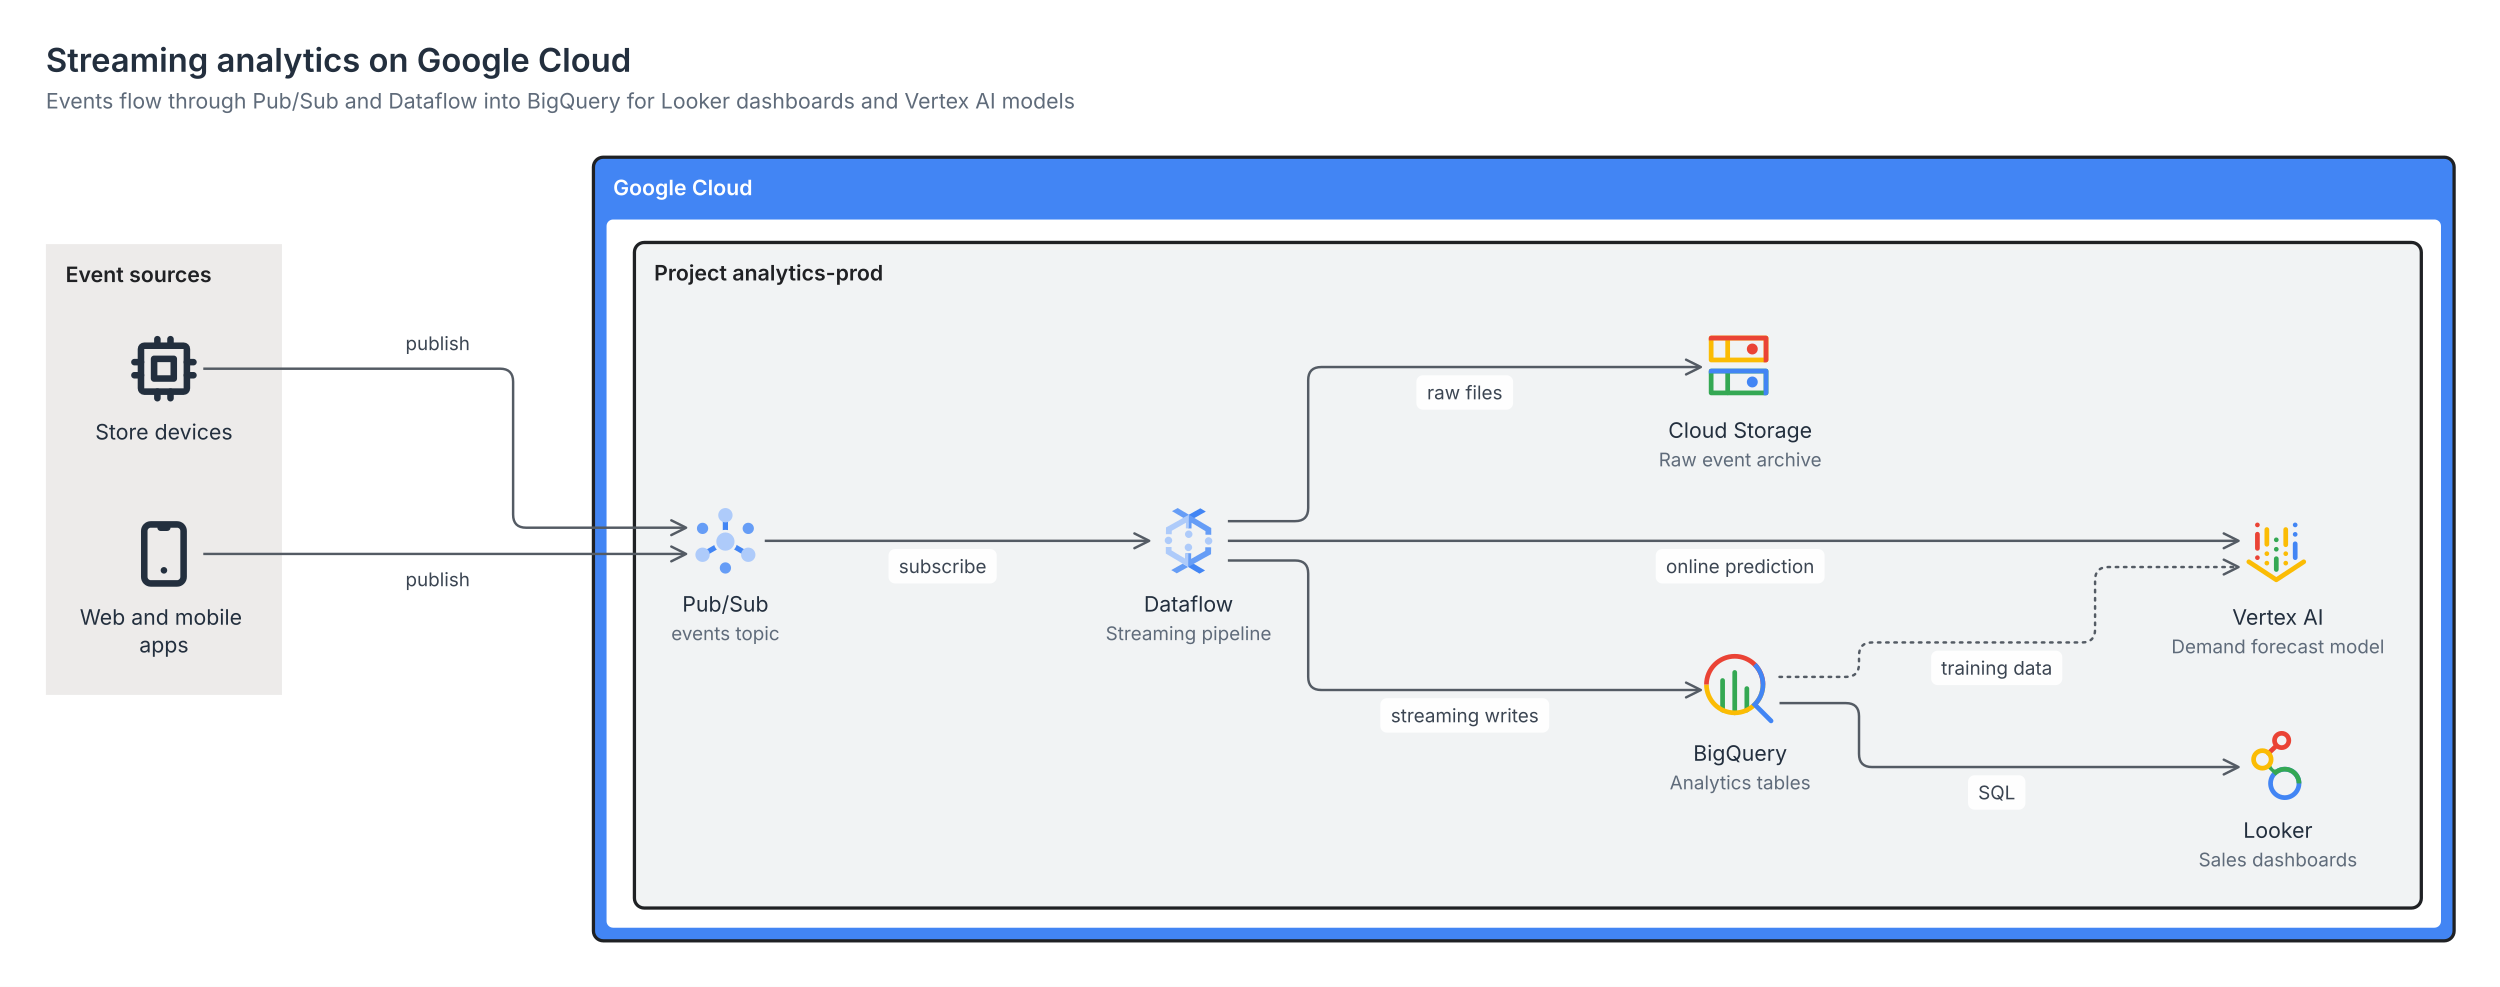
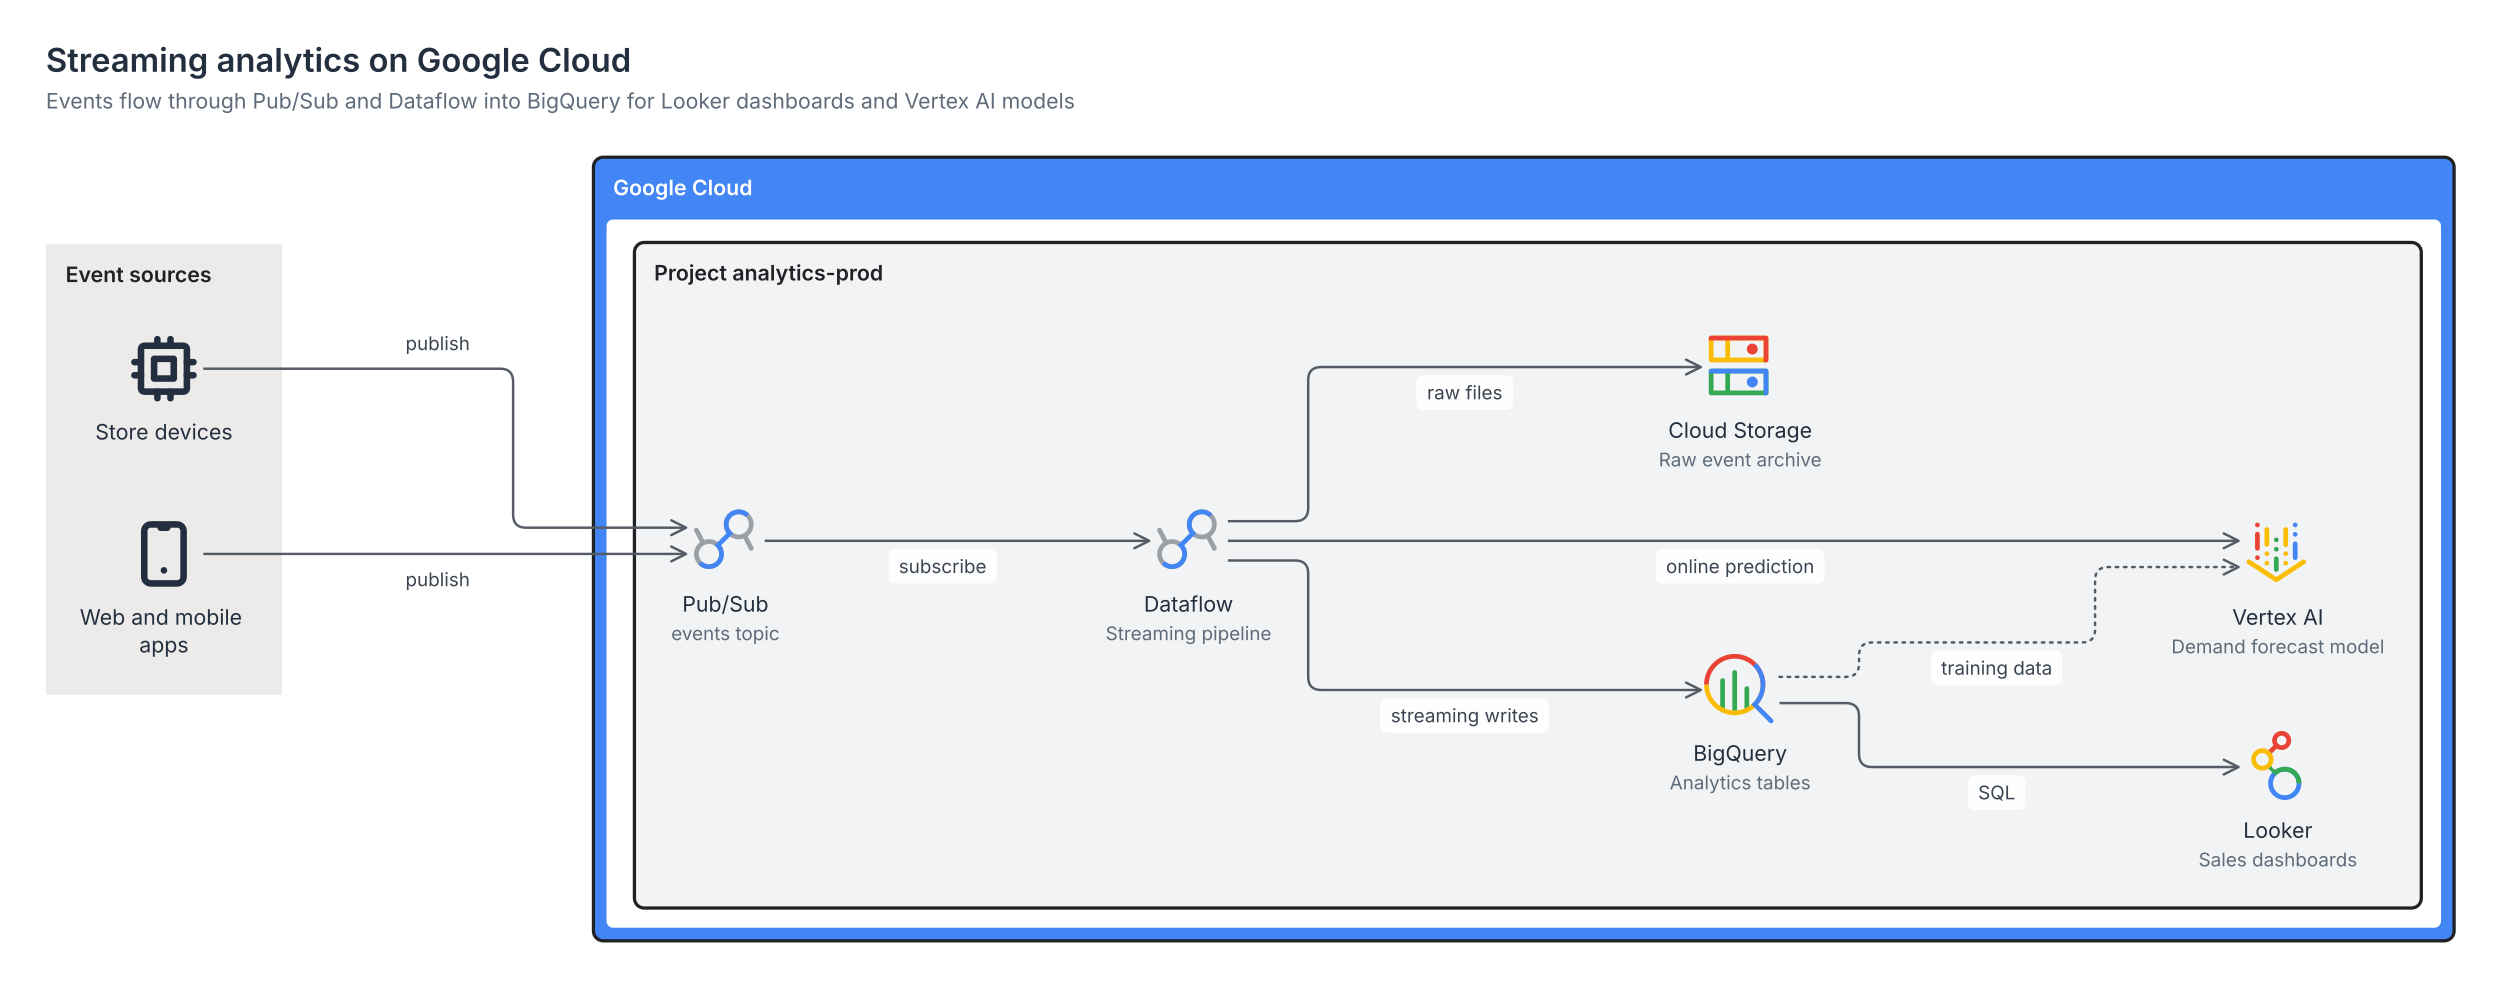
<svg xmlns="http://www.w3.org/2000/svg" width="1525" height="602" viewBox="0 0 1525 602" role="img" aria-labelledby="dfy-title dfy-desc" font-family="Inter, 'Segoe UI', -apple-system, BlinkMacSystemFont, Roboto, 'Helvetica Neue', Arial, sans-serif">
  <rect width="1525" height="602" fill="#ffffff" />
  <text font-size="20" font-weight="600" fill="#232f3e">
    <tspan x="28" y="43.78">Streaming analytics on Google Cloud</tspan>
  </text>
  <text font-size="13" fill="#5f6b7a">
    <tspan x="28" y="66.18">Events flow through Pub/Sub and Dataflow into BigQuery for Looker dashboards and Vertex AI models</tspan>
  </text>
  <g id="g-sources">
    <rect x="28" y="148.9" width="144" height="275" fill="#edebea" stroke="#edebea" stroke-width="0" />
  </g>
  <g id="g-gcloud">
    <rect x="362" y="95.9" width="1135" height="478" rx="6" fill="#4285f4" stroke="#1f2124" stroke-width="2" />
    <rect x="370" y="133.9" width="1119" height="432" rx="4" fill="#ffffff" />
  </g>
  <g id="g-project">
    <rect x="387" y="147.9" width="1090" height="406" rx="6" fill="#f1f3f4" stroke="#1f2124" stroke-width="2" />
  </g>
  <g id="e-e1">
    <path d="M124 224.9 L169 224.9 Q177 224.9 185 224.9 L305 224.9 Q313 224.9 313 232.9 L313 313.9 Q313 321.9 321 321.9 L349 321.9 Q357 321.9 365 321.9 L374 321.9 Q382 321.9 390 321.9 L417.75 321.9" fill="none" stroke="#545b64" stroke-width="1.5" stroke-linejoin="round" />
+     <g opacity="0">
+       <circle r="8.28" fill="#0972d3" fill-opacity="0.22" />
+       <circle r="3.6" fill="#0972d3" />
+       <animateMotion path="M124 224.9 L169 224.9 Q177 224.9 185 224.9 L305 224.9 Q313 224.9 313 232.9 L313 313.9 Q313 321.9 321 321.9 L349 321.9 Q357 321.9 365 321.9 L374 321.9 Q382 321.9 390 321.9 L417.75 321.9" dur="3.3s" repeatCount="indefinite" calcMode="linear" keyPoints="0;0;1;1" keyTimes="0;0;0.727;1" />
+       <animate attributeName="opacity" values="0;1;1;0;0" keyTimes="0;0.036;0.691;0.727;1" dur="3.3s" repeatCount="indefinite" />
+     </g>
    <path d="M409.5 326.4 L418.5 321.9 L409.5 317.4" fill="none" stroke="#545b64" stroke-width="1.5" stroke-linecap="round" stroke-linejoin="round" />
    <rect x="241" y="198.9" width="52" height="21" rx="4" fill="#ffffff" fill-opacity="0.92" />
    <text font-size="11.5" fill="#3b4552" text-anchor="middle">
      <tspan x="267" y="213.58">publish</tspan>
    </text>
  </g>
  <g id="e-e2">
    <path d="M124 337.9 L169 337.9 Q177 337.9 185 337.9 L349 337.9 Q357 337.9 365 337.9 L374 337.9 Q382 337.9 390 337.9 L417.75 337.9" fill="none" stroke="#545b64" stroke-width="1.5" stroke-linejoin="round" />
+     <g opacity="0">
+       <circle r="8.28" fill="#0972d3" fill-opacity="0.22" />
+       <circle r="3.6" fill="#0972d3" />
+       <animateMotion path="M124 337.9 L169 337.9 Q177 337.9 185 337.9 L349 337.9 Q357 337.9 365 337.9 L374 337.9 Q382 337.9 390 337.9 L417.75 337.9" dur="2.863s" repeatCount="indefinite" begin="-1.77s" calcMode="linear" keyPoints="0;0;1;1" keyTimes="0;0;0.686;1" />
+       <animate attributeName="opacity" values="0;1;1;0;0" keyTimes="0;0.042;0.644;0.686;1" dur="2.863s" repeatCount="indefinite" begin="-1.77s" />
+     </g>
    <path d="M409.5 342.4 L418.5 337.9 L409.5 333.4" fill="none" stroke="#545b64" stroke-width="1.5" stroke-linecap="round" stroke-linejoin="round" />
    <rect x="241" y="342.9" width="52" height="21" rx="4" fill="#ffffff" fill-opacity="0.92" />
    <text font-size="11.5" fill="#3b4552" text-anchor="middle">
      <tspan x="267" y="357.58">publish</tspan>
    </text>
  </g>
  <g id="e-e3">
    <path d="M466.5 329.9 L700.25 329.9" fill="none" stroke="#545b64" stroke-width="1.5" stroke-linejoin="round" />
+     <g opacity="0">
+       <circle r="8.28" fill="#0972d3" fill-opacity="0.22" />
+       <circle r="3.6" fill="#0972d3" />
+       <animateMotion path="M466.5 329.9 L700.25 329.9" dur="2.463s" repeatCount="indefinite" begin="-0.582s" calcMode="linear" keyPoints="0;0;1;1" keyTimes="0;0;0.635;1" />
+       <animate attributeName="opacity" values="0;1;1;0;0" keyTimes="0;0.049;0.586;0.635;1" dur="2.463s" repeatCount="indefinite" begin="-0.582s" />
+     </g>
    <path d="M692 334.4 L701 329.9 L692 325.4" fill="none" stroke="#545b64" stroke-width="1.5" stroke-linecap="round" stroke-linejoin="round" />
    <rect x="542" y="334.9" width="66" height="21" rx="4" fill="#ffffff" fill-opacity="0.92" />
    <text font-size="11.5" fill="#3b4552" text-anchor="middle">
      <tspan x="575" y="349.58">subscribe</tspan>
    </text>
  </g>
  <g id="e-e4">
    <path d="M749 341.9 L790 341.9 Q798 341.9 798 349.9 L798 412.9 Q798 420.9 806 420.9 L1036.75 420.9" fill="none" stroke="#545b64" stroke-width="1.5" stroke-linejoin="round" />
+     <g opacity="0">
+       <circle r="8.28" fill="#0972d3" fill-opacity="0.22" />
+       <circle r="3.6" fill="#0972d3" />
+       <animateMotion path="M749 341.9 L790 341.9 Q798 341.9 798 349.9 L798 412.9 Q798 420.9 806 420.9 L1036.75 420.9" dur="3.3s" repeatCount="indefinite" begin="-2.819s" calcMode="linear" keyPoints="0;0;1;1" keyTimes="0;0;0.727;1" />
+       <animate attributeName="opacity" values="0;1;1;0;0" keyTimes="0;0.036;0.691;0.727;1" dur="3.3s" repeatCount="indefinite" begin="-2.819s" />
+     </g>
    <path d="M1028.5 425.4 L1037.5 420.9 L1028.5 416.4" fill="none" stroke="#545b64" stroke-width="1.5" stroke-linecap="round" stroke-linejoin="round" />
    <rect x="842" y="425.9" width="103" height="21" rx="4" fill="#ffffff" fill-opacity="0.92" />
    <text font-size="11.5" fill="#3b4552" text-anchor="middle">
      <tspan x="893.5" y="440.58">streaming writes</tspan>
    </text>
  </g>
  <g id="e-e5">
    <path d="M749 317.9 L790 317.9 Q798 317.9 798 309.9 L798 231.9 Q798 223.9 806 223.9 L1036.75 223.9" fill="none" stroke="#545b64" stroke-width="1.5" stroke-linejoin="round" />
+     <g opacity="0">
+       <circle r="8.28" fill="#0972d3" fill-opacity="0.22" />
+       <circle r="3.6" fill="#0972d3" />
+       <animateMotion path="M749 317.9 L790 317.9 Q798 317.9 798 309.9 L798 231.9 Q798 223.9 806 223.9 L1036.75 223.9" dur="3.3s" repeatCount="indefinite" begin="-1.558s" calcMode="linear" keyPoints="0;0;1;1" keyTimes="0;0;0.727;1" />
+       <animate attributeName="opacity" values="0;1;1;0;0" keyTimes="0;0.036;0.691;0.727;1" dur="3.3s" repeatCount="indefinite" begin="-1.558s" />
+     </g>
    <path d="M1028.5 228.4 L1037.5 223.9 L1028.5 219.4" fill="none" stroke="#545b64" stroke-width="1.5" stroke-linecap="round" stroke-linejoin="round" />
    <rect x="864" y="228.9" width="59" height="21" rx="4" fill="#ffffff" fill-opacity="0.92" />
    <text font-size="11.5" fill="#3b4552" text-anchor="middle">
      <tspan x="893.5" y="243.58">raw files</tspan>
    </text>
  </g>
  <g id="e-e6">
    <path d="M749 329.9 L885.5 329.9 Q893.5 329.9 901.5 329.9 L1210 329.9 Q1218 329.9 1226 329.9 L1364.75 329.9" fill="none" stroke="#545b64" stroke-width="1.5" stroke-linejoin="round" />
+     <g opacity="0">
+       <circle r="8.28" fill="#0972d3" fill-opacity="0.22" />
+       <circle r="3.6" fill="#0972d3" />
+       <animateMotion path="M749 329.9 L885.5 329.9 Q893.5 329.9 901.5 329.9 L1210 329.9 Q1218 329.9 1226 329.9 L1364.75 329.9" dur="3.3s" repeatCount="indefinite" begin="-0.298s" calcMode="linear" keyPoints="0;0;1;1" keyTimes="0;0;0.727;1" />
+       <animate attributeName="opacity" values="0;1;1;0;0" keyTimes="0;0.036;0.691;0.727;1" dur="3.3s" repeatCount="indefinite" begin="-0.298s" />
+     </g>
    <path d="M1356.5 334.4 L1365.5 329.9 L1356.5 325.4" fill="none" stroke="#545b64" stroke-width="1.5" stroke-linecap="round" stroke-linejoin="round" />
    <rect x="1010" y="334.9" width="103" height="21" rx="4" fill="#ffffff" fill-opacity="0.92" />
    <text font-size="11.5" fill="#3b4552" text-anchor="middle">
      <tspan x="1061.5" y="349.58">online prediction</tspan>
    </text>
  </g>
  <g id="e-e7">
    <path d="M1085.5 428.9 L1126 428.9 Q1134 428.9 1134 436.9 L1134 459.9 Q1134 467.9 1142 467.9 L1364.75 467.9" fill="none" stroke="#545b64" stroke-width="1.5" stroke-linejoin="round" />
+     <g opacity="0">
+       <circle r="8.28" fill="#0972d3" fill-opacity="0.22" />
+       <circle r="3.6" fill="#0972d3" />
+       <animateMotion path="M1085.5 428.9 L1126 428.9 Q1134 428.9 1134 436.9 L1134 459.9 Q1134 467.9 1142 467.9 L1364.75 467.9" dur="3.027s" repeatCount="indefinite" begin="-2.143s" calcMode="linear" keyPoints="0;0;1;1" keyTimes="0;0;0.703;1" />
+       <animate attributeName="opacity" values="0;1;1;0;0" keyTimes="0;0.04;0.663;0.703;1" dur="3.027s" repeatCount="indefinite" begin="-2.143s" />
+     </g>
    <path d="M1356.5 472.4 L1365.5 467.9 L1356.5 463.4" fill="none" stroke="#545b64" stroke-width="1.5" stroke-linecap="round" stroke-linejoin="round" />
    <rect x="1200.5" y="472.9" width="35" height="21" rx="4" fill="#ffffff" fill-opacity="0.92" />
    <text font-size="11.5" fill="#3b4552" text-anchor="middle">
      <tspan x="1218" y="487.58">SQL</tspan>
    </text>
  </g>
  <g id="e-e8">
    <path d="M1085.5 412.9 L1126 412.9 Q1134 412.9 1134 404.9 L1134 399.9 Q1134 391.9 1142 391.9 L1270 391.9 Q1278 391.9 1278 383.9 L1278 353.9 Q1278 345.9 1286 345.9 L1364.75 345.9" fill="none" stroke="#545b64" stroke-width="1.5" stroke-linejoin="round" stroke-dasharray="1.5 3.5" stroke-linecap="round" />
+     <g opacity="0">
+       <circle r="8.28" fill="#0972d3" fill-opacity="0.22" />
+       <circle r="3.6" fill="#0972d3" />
+       <animateMotion path="M1085.5 412.9 L1126 412.9 Q1134 412.9 1134 404.9 L1134 399.9 Q1134 391.9 1142 391.9 L1270 391.9 Q1278 391.9 1278 383.9 L1278 353.9 Q1278 345.9 1286 345.9 L1364.75 345.9" dur="3.213s" repeatCount="indefinite" begin="-1.048s" calcMode="linear" keyPoints="0;0;1;1" keyTimes="0;0;0.72;1" />
+       <animate attributeName="opacity" values="0;1;1;0;0" keyTimes="0;0.037;0.683;0.72;1" dur="3.213s" repeatCount="indefinite" begin="-1.048s" />
+     </g>
    <path d="M1356.5 350.4 L1365.5 345.9 L1356.5 341.4" fill="none" stroke="#545b64" stroke-width="1.5" stroke-linecap="round" stroke-linejoin="round" />
    <rect x="1178" y="396.9" width="80" height="21" rx="4" fill="#ffffff" fill-opacity="0.92" />
    <text font-size="11.5" fill="#3b4552" text-anchor="middle">
      <tspan x="1218" y="411.58">training data</tspan>
    </text>
  </g>
  <g id="gh-sources">
    <rect x="36" y="157.9" width="97.58" height="18.9" rx="3" fill="#edebea" />
    <text font-size="13" font-weight="600" fill="#202124">
      <tspan x="40" y="172.08">Event sources</tspan>
    </text>
  </g>
  <g id="gh-gcloud">
    <rect x="370" y="104.9" width="93.03" height="18.9" rx="3" fill="#4285f4" />
    <text font-size="13" font-weight="600" fill="#ffffff">
      <tspan x="374" y="119.08">Google Cloud</tspan>
    </text>
  </g>
  <g id="gh-project">
    <rect x="395" y="156.9" width="147.98" height="18.9" rx="3" fill="#f1f3f4" />
    <text font-size="13" font-weight="600" fill="#202124">
      <tspan x="399" y="171.08">Project analytics-prod</tspan>
    </text>
  </g>
  <g id="n-devices">
    <g transform="translate(76 200.9) scale(2)">
      <g fill="none" stroke="#232f3e" stroke-linecap="round" stroke-linejoin="round" stroke-width="2">
        <path d="M5 6a1 1 0 0 1 1-1h12a1 1 0 0 1 1 1v12a1 1 0 0 1-1 1H6a1 1 0 0 1-1-1z" />
        <path d="M9 9h6v6H9zm-6 1h2m-2 4h2m5-11v2m4-2v2m7 5h-2m2 4h-2m-5 7v-2m-4 2v-2" />
      </g>
    </g>
    <text font-size="13" fill="#232f3e" text-anchor="middle">
      <tspan x="100" y="268.08">Store devices</tspan>
    </text>
  </g>
  <g id="n-apps">
    <g transform="translate(76 313.9) scale(2)">
      <path fill="none" stroke="#232f3e" stroke-linecap="round" stroke-linejoin="round" stroke-width="2" d="M6 5a2 2 0 0 1 2-2h8a2 2 0 0 1 2 2v14a2 2 0 0 1-2 2H8a2 2 0 0 1-2-2zm5-1h2m-1 13v.01" />
    </g>
    <text font-size="13" fill="#232f3e" text-anchor="middle">
      <tspan x="100" y="381.08">Web and mobile</tspan>
      <tspan x="100" y="397.98">apps</tspan>
    </text>
  </g>
  <g id="n-topic">
-     <g transform="translate(418.5 305.9) scale(2)">
-       <defs>
-         <filter id="i3-1bs_a" width="14.73" height="12.76" x="4.64" y="4.19" color-interpolation-filters="sRGB" filterUnits="userSpaceOnUse">
-           <feFlood flood-color="#fff" result="bg" />
-           <feBlend in="SourceGraphic" in2="bg" />
-         </filter>
-         <mask id="i3-1bs_b" width="14.73" height="12.76" x="4.64" y="4.19" maskUnits="userSpaceOnUse">
-           <circle cx="12" cy="12.23" r="3.58" filter="url(#i3-1bs_a)" />
-         </mask>
-       </defs>
-       <g data-name="Product Icons">
-         <circle cx="18.97" cy="8.21" r="1.72" fill="#669df6" />
-         <circle cx="5.03" cy="8.21" r="1.72" fill="#669df6" />
-         <circle cx="12" cy="20.28" r="1.72" fill="#669df6" />
-         <g fill="#4285f4" mask="url(#i3-1bs_b)">
-           <rect width="1.59" height="8.04" x="14.69" y="10.22" transform="rotate(-60.1 15.444 14.231)" />
-           <rect width="8.04" height="1.59" x="4.49" y="13.45" transform="rotate(-30 8.523 14.244)" />
-           <rect width="1.59" height="8.04" x="11.2" y="4.19" />
-         </g>
-         <circle cx="12" cy="12.23" r="2.78" fill="#aecbfa" />
-         <circle cx="5.03" cy="16.25" r="2.19" fill="#aecbfa" />
-         <circle cx="18.97" cy="16.25" r="2.19" fill="#aecbfa" />
-         <circle cx="12" cy="4.19" r="2.19" fill="#aecbfa" />
-       </g>
+     <g transform="translate(418.5 305.9) scale(0.09)">
+       <rect width="512" height="512" fill="none" />
+       <path fill="#9aa0a6" d="M155.24 255.523c-11.135 0-21.995 1.79-32.254 5.226l-38.85-74.169c-4.096-7.817-13.754-10.834-21.568-6.741-7.817 4.095-10.835 13.752-6.741 21.568l38.865 74.199a103 103 0 0 0-11.037 9.569c-19.122 19.12-29.652 44.544-29.652 71.585s10.531 52.464 29.652 71.585c19.12 19.121 44.543 29.652 71.585 29.652s52.465-10.531 71.585-29.652c39.466-39.473 39.469-103.7 0-143.17-19.12-19.121-44.544-29.652-71.585-29.652m48.989 150.226c-13.086 13.086-30.484 20.292-48.989 20.292s-35.903-7.206-48.989-20.292-20.292-30.484-20.292-48.989 7.206-35.903 20.292-48.989c5-5 10.633-9.133 16.713-12.342l.119-.058.025-.015c9.796-5.141 20.752-7.877 32.132-7.877 18.506 0 35.903 7.207 48.989 20.292s20.292 30.483 20.292 48.989-7.207 35.903-20.292 48.989m251.943-95.156-38.865-74.198a103 103 0 0 0 11.038-9.57c19.122-19.12 29.652-44.544 29.652-71.585s-10.53-52.464-29.652-71.585c-19.12-19.12-44.545-29.652-71.585-29.652s-52.464 10.531-71.585 29.652c-39.472 39.472-39.472 103.698 0 143.17 19.12 19.121 44.544 29.652 71.585 29.652 11.136 0 21.995-1.79 32.255-5.226l38.85 74.169c2.854 5.45 8.413 8.567 14.167 8.567 2.499 0 5.034-.587 7.4-1.828 7.818-4.094 10.835-13.751 6.74-21.567ZM307.771 204.229c-13.084-13.086-20.292-30.483-20.292-48.989s7.207-35.903 20.292-48.989 30.484-20.292 48.989-20.292 35.903 7.206 48.989 20.292 20.292 30.484 20.292 48.989-7.206 35.903-20.292 48.989a69.5 69.5 0 0 1-16.825 12.399l-.006.003-.003.002c-9.802 5.149-20.766 7.888-32.154 7.888-18.506 0-35.903-7.207-48.989-20.292z" />
+       <path fill="#4285f4" d="M356.76 54.003c-27.041 0-52.465 10.531-71.585 29.652-19.121 19.12-29.652 44.544-29.652 71.585 0 21.638 6.749 42.235 19.24 59.401l-83.135 83.135c5.337 3.522 6.499 4.277 12.601 9.995 27.879 26.118 27.012 70.965 0 97.978-13.086 13.086-30.484 20.292-48.989 20.292s-35.903-7.206-48.989-20.292l-22.596 22.596c19.12 19.121 44.544 29.652 71.585 29.652s52.465-10.531 71.585-29.652c19.121-19.12 29.652-44.544 29.652-71.585 0-21.638-6.749-42.235-19.24-59.401l83.134-83.134c-3.873-2.619-6.619-4.107-12.6-9.996-27.222-26.801-27.012-70.965 0-97.978 13.086-13.086 30.484-20.292 48.989-20.292s35.903 7.206 48.989 20.292l22.596-22.596c-19.12-19.121-44.544-29.652-71.585-29.652" />
    </g>
    <text font-size="13" fill="#232f3e" text-anchor="middle">
      <tspan x="442.5" y="373.08">Pub/Sub</tspan>
    </text>
    <text font-size="11.5" fill="#5f6b7a" text-anchor="middle">
      <tspan x="442.51" y="390.48">events topic</tspan>
    </text>
  </g>
  <g id="n-pipeline">
-     <g transform="translate(701 305.9) scale(2)">
-       <g data-name="Product Icons">
-         <polygon fill="#669df6" fill-rule="evenodd" points="13.79 5.04 13.52 4.1 12.11 4.03 10.39 4.99 11.91 6.49 11.89 8.22 12.91 8.23 12.93 6.5 17.17 9.06 17.16 10.13 18.93 10.16 18.93 8.11 13.79 5.04" />
-         <polygon fill="#aecbfa" fill-rule="evenodd" points="12.11 4.03 12.11 4.03 12.1 4.03 10.68 4.38 10.39 4.99 5.13 7.92 5.1 9.97 6.88 10 6.9 8.93 11.21 6.48 11.19 8.21 12.05 8.22 12.11 4.03" />
-         <polygon fill="#669df6" fill-rule="evenodd" points="12.11 4.03 12.11 4.03 12.1 4.03 8.69 2 6.95 2.95 10.39 4.99 12.11 4.03 12.11 4.03" />
-         <polygon fill="#669df6" fill-rule="evenodd" points="17.09 15.06 12.79 17.51 12.81 15.79 11.09 15.77 11.07 17.49 11.89 19.97 13.31 19.85 13.6 19 18.87 16.07 18.9 13.98 17.11 13.96 17.09 15.06" />
-         <polygon fill="#669df6" fill-rule="evenodd" points="11.89 19.97 11.89 19.97 11.89 19.97 8.43 21.91 8.38 21.91 6.72 20.92 10.21 18.96 11.89 19.97 11.89 19.97" />
-         <polygon fill="#4285f4" fill-rule="evenodd" points="13.79 5.04 17.28 3.08 15.62 2.09 15.57 2.09 12.11 4.03 13.79 5.04" />
-         <polygon fill="#4285f4" fill-rule="evenodd" points="13.61 19.01 17.05 21.05 15.36 22 15.31 22 11.89 19.97 11.89 19.97 11.89 19.97 11.89 19.97 13.61 19.01" />
-         <polygon fill="#aecbfa" fill-rule="evenodd" points="11.89 19.96 10.21 18.96 5.07 15.89 5.07 13.89 6.83 13.89 6.82 14.93 11.07 17.49 11.09 15.77 11.95 15.78 11.89 19.96" />
-         <circle cx="18.12" cy="12.04" r="1.14" fill="#aecbfa" />
-         <circle cx="5.88" cy="11.88" r="1.14" fill="#aecbfa" />
-         <circle cx="12.06" cy="9.99" r="1.14" fill="#aecbfa" />
-         <circle cx="11.97" cy="14" r="1.14" fill="#aecbfa" />
-       </g>
+     <g transform="translate(701 305.9) scale(0.09)">
+       <rect width="512" height="512" fill="none" />
+       <path fill="#9aa0a6" d="M155.24 255.523c-11.135 0-21.995 1.79-32.254 5.226l-38.85-74.169c-4.096-7.817-13.754-10.834-21.568-6.741-7.817 4.095-10.835 13.752-6.741 21.568l38.865 74.199a103 103 0 0 0-11.037 9.569c-19.122 19.12-29.652 44.544-29.652 71.585s10.531 52.464 29.652 71.585c19.12 19.121 44.543 29.652 71.585 29.652s52.465-10.531 71.585-29.652c39.466-39.473 39.469-103.7 0-143.17-19.12-19.121-44.544-29.652-71.585-29.652m48.989 150.226c-13.086 13.086-30.484 20.292-48.989 20.292s-35.903-7.206-48.989-20.292-20.292-30.484-20.292-48.989 7.206-35.903 20.292-48.989c5-5 10.633-9.133 16.713-12.342l.119-.058.025-.015c9.796-5.141 20.752-7.877 32.132-7.877 18.506 0 35.903 7.207 48.989 20.292s20.292 30.483 20.292 48.989-7.207 35.903-20.292 48.989m251.943-95.156-38.865-74.198a103 103 0 0 0 11.038-9.57c19.122-19.12 29.652-44.544 29.652-71.585s-10.53-52.464-29.652-71.585c-19.12-19.12-44.545-29.652-71.585-29.652s-52.464 10.531-71.585 29.652c-39.472 39.472-39.472 103.698 0 143.17 19.12 19.121 44.544 29.652 71.585 29.652 11.136 0 21.995-1.79 32.255-5.226l38.85 74.169c2.854 5.45 8.413 8.567 14.167 8.567 2.499 0 5.034-.587 7.4-1.828 7.818-4.094 10.835-13.751 6.74-21.567ZM307.771 204.229c-13.084-13.086-20.292-30.483-20.292-48.989s7.207-35.903 20.292-48.989 30.484-20.292 48.989-20.292 35.903 7.206 48.989 20.292 20.292 30.484 20.292 48.989-7.206 35.903-20.292 48.989a69.5 69.5 0 0 1-16.825 12.399l-.006.003-.003.002c-9.802 5.149-20.766 7.888-32.154 7.888-18.506 0-35.903-7.207-48.989-20.292z" />
+       <path fill="#4285f4" d="M356.76 54.003c-27.041 0-52.465 10.531-71.585 29.652-19.121 19.12-29.652 44.544-29.652 71.585 0 21.638 6.749 42.235 19.24 59.401l-83.135 83.135c5.337 3.522 6.499 4.277 12.601 9.995 27.879 26.118 27.012 70.965 0 97.978-13.086 13.086-30.484 20.292-48.989 20.292s-35.903-7.206-48.989-20.292l-22.596 22.596c19.12 19.121 44.544 29.652 71.585 29.652s52.465-10.531 71.585-29.652c19.121-19.12 29.652-44.544 29.652-71.585 0-21.638-6.749-42.235-19.24-59.401l83.134-83.134c-3.873-2.619-6.619-4.107-12.6-9.996-27.222-26.801-27.012-70.965 0-97.978 13.086-13.086 30.484-20.292 48.989-20.292s35.903 7.206 48.989 20.292l22.596-22.596c-19.12-19.121-44.544-29.652-71.585-29.652" />
    </g>
    <text font-size="13" fill="#232f3e" text-anchor="middle">
      <tspan x="725.01" y="373.08">Dataflow</tspan>
    </text>
    <text font-size="11.5" fill="#5f6b7a" text-anchor="middle">
      <tspan x="725.01" y="390.48">Streaming pipeline</tspan>
    </text>
  </g>
  <g id="n-archive">
    <g transform="translate(1037.5 199.9) scale(0.09)">
      <rect width="512" height="512" fill="none" />
      <path fill="#34a853" d="M442 277.9H70c-8.8 0-16 7.2-16 16V442c0 8.8 7.2 16 16 16h107.2c1.5.5 3.1.7 4.8.7s3.3-.3 4.8-.7H442c8.8 0 16-7.2 16-16V293.9c0-8.8-7.2-16-16-16m-356 32h80V426H86zm340 116H198V309.8h228z" />
      <path fill="#fbbc04" d="M442 54H70c-8.8 0-16 7.2-16 16v148.8c0 8.8 7.2 16 16 16h372c8.8 0 16-7.2 16-16V70c0-8.8-7.2-16-16-16M86 86h80v116.8H86zm340 116.8H198V86h228z" />
      <path fill="#ea4335" d="M442 234.8h-16V86H54V70c0-8.8 7.2-16 16-16h372c8.8 0 16 7.2 16 16v148.8c0 8.8-7.2 16-16 16" />
      <path fill="#4285f4" d="M442 457.9h-16V309.8H54v-16c0-8.8 7.2-16 16-16h372c8.8 0 16 7.2 16 16v148.1c0 8.8-7.2 16-16 16" />
      <circle cx="349" cy="144.4" r="37" fill="#ea4335" />
      <circle cx="349" cy="367.9" r="37" fill="#4285f4" />
    </g>
    <text font-size="13" fill="#232f3e" text-anchor="middle">
      <tspan x="1061.5" y="267.08">Cloud Storage</tspan>
    </text>
    <text font-size="11.5" fill="#5f6b7a" text-anchor="middle">
      <tspan x="1061.5" y="284.48">Raw event archive</tspan>
    </text>
  </g>
  <g id="n-warehouse">
    <g transform="translate(1037.5 396.9) scale(0.09)">
      <rect width="512" height="512" fill="none" />
      <path fill="#34a853" d="M311.9 418.9c-8.8 0-16-7.2-16-16V257.1c0-8.8 7.2-16 16-16s16 7.2 16 16v145.8c0 8.8-7.2 16-16 16m-164.3 0c-8.8 0-16-7.2-16-16V202.4c0-8.8 7.2-16 16-16s16 7.2 16 16v200.5c0 8.8-7.2 16-16 16m82.2 18.5c-8.8 0-16-7.2-16-16V147.6c0-8.8 7.2-16 16-16s16 7.2 16 16v273.7c0 8.8-7.2 16-16 16Z" />
      <path fill="#fbbc04" d="M229.8 437.4c-114.5 0-207.6-93.1-207.6-207.6h32c0 96.8 78.8 175.6 175.6 175.6s175.6-78.8 175.6-175.6h32c0 114.5-93.1 207.6-207.6 207.6" />
      <path fill="#ea4335" d="M437.4 229.8h-32c0-96.8-78.8-175.6-175.6-175.6S54.1 132.9 54.1 229.8h-32c0-114.5 93.2-207.7 207.7-207.7s207.6 93.1 207.6 207.6Z" />
      <path fill="#4285f4" d="m487.4 464.8-100-100c32.3-37.6 49.9-85 49.9-135.1s-21.6-107.6-60.8-146.8l-22.6 22.6c33.2 33.2 51.4 77.3 51.4 124.2s-18.3 90.9-51.5 124.1c-5 5-7.5 7-11.8 10.8l122.8 122.8c3.1 3.1 7.2 4.7 11.3 4.7s8.2-1.6 11.3-4.7c6.2-6.2 6.2-16.4 0-22.6" />
    </g>
    <text font-size="13" fill="#232f3e" text-anchor="middle">
      <tspan x="1061.5" y="464.08">BigQuery</tspan>
    </text>
    <text font-size="11.5" fill="#5f6b7a" text-anchor="middle">
      <tspan x="1061.5" y="481.48">Analytics tables</tspan>
    </text>
  </g>
  <g id="n-model">
    <g transform="translate(1365.5 313.9) scale(0.09)">
      <rect width="512" height="512" fill="none" />
      <path fill="#ea4335" d="M128 244.99c-8.84 0-16-7.16-16-16v-95.97c0-8.84 7.16-16 16-16s16 7.16 16 16v95.97c0 8.84-7.16 16-16 16" />
      <path fill="#fbbc04" d="M256 458c-2.98 0-5.97-.83-8.59-2.5l-186-122c-7.46-4.74-9.65-14.63-4.91-22.09 4.75-7.46 14.64-9.65 22.09-4.91L256 423.03 433.41 306.5c7.45-4.74 17.34-2.55 22.09 4.91 4.74 7.46 2.55 17.34-4.91 22.09l-186 122c-2.62 1.67-5.61 2.5-8.59 2.5" />
      <path fill="#34a853" d="M256 388.03c-8.84 0-16-7.16-16-16v-73.06c0-8.84 7.16-16 16-16s16 7.16 16 16v73.06c0 8.84-7.16 16-16 16" />
      <circle cx="128" cy="70" r="16" fill="#ea4335" />
      <circle cx="128" cy="292" r="16" fill="#ea4335" />
      <path fill="#4285f4" d="M384.23 308.01c-8.82 0-15.98-7.14-16-15.97l-.23-94.01c-.02-8.84 7.13-16.02 15.97-16.03h.04c8.82 0 15.98 7.14 16 15.97l.23 94.01c.02 8.84-7.13 16.02-15.97 16.03z" />
      <circle cx="384" cy="70" r="16" fill="#4285f4" />
      <circle cx="384" cy="134" r="16" fill="#4285f4" />
      <path fill="#fbbc04" d="M320 220.36c-8.84 0-16-7.16-16-16V101.34c0-8.84 7.16-16 16-16s16 7.16 16 16v103.02c0 8.84-7.16 16-16 16" />
      <circle cx="256" cy="171" r="16" fill="#34a853" />
      <circle cx="256" cy="235" r="16" fill="#34a853" />
      <circle cx="320" cy="265" r="16" fill="#fbbc04" />
      <circle cx="320" cy="329" r="16" fill="#fbbc04" />
      <path fill="#fbbc04" d="M192 217.36c-8.84 0-16-7.16-16-16V101.34c0-8.84 7.16-16 16-16s16 7.16 16 16v100.02c0 8.84-7.16 16-16 16" />
      <circle cx="192" cy="265" r="16" fill="#fbbc04" />
      <circle cx="192" cy="329" r="16" fill="#fbbc04" />
    </g>
    <text font-size="13" fill="#232f3e" text-anchor="middle">
      <tspan x="1389.51" y="381.08">Vertex AI</tspan>
    </text>
    <text font-size="11.5" fill="#5f6b7a" text-anchor="middle">
      <tspan x="1389.51" y="398.48">Demand forecast model</tspan>
    </text>
  </g>
  <g id="n-dashboards">
    <g transform="translate(1365.5 443.9) scale(0.09)">
      <rect width="512" height="512" fill="none" />
      <path fill="#4285f4" d="M313.5 297c44.4 0 80.5 36.1 80.5 80.5S357.9 458 313.5 458 233 421.9 233 377.5s36.1-80.5 80.5-80.5m0-32C251.4 265 201 315.4 201 377.5S251.4 490 313.5 490 426 439.6 426 377.5 375.6 265 313.5 265" />
      <path fill="#ea4335" d="M338.1 40.9c-25.1-25.1-66.1-25.1-91.2 0-21.2 21.2-24.5 53.5-10.1 78.2l-44.3 42.3c-6.4 6.1-6.6 16.2-.5 22.6 3.1 3.3 7.4 5 11.6 5s7.9-1.5 11-4.4l44.7-42.7c10.2 6.1 21.7 9.1 33.2 9.1 16.5 0 33-6.3 45.6-18.9 25.1-25.2 25.1-66.1 0-91.2m-22.6 68.6c-12.7 12.7-33.3 12.7-46 0s-12.7-33.3 0-46c6.3-6.3 14.7-9.5 23-9.5s16.6 3.2 23 9.5c12.7 12.7 12.7 33.3 0 46" />
      <path fill="#34a853" d="M313.5 265c-21.5 0-42.1 6-60.1 17.4s-38.6-37.9-38.6-37.9l-22.4 22.9 36.6 35.8 22.9 22.4c1.5-1.8 3-3.5 4.7-5.1 3.1-3.1 6.4-5.9 9.8-8.4 13.8-9.9 30-15.2 47.1-15.2 44.4 0 80.5 36.1 80.5 80.5h32c0-62-50.5-112.5-112.5-112.5Z" />
      <path fill="#fbbc04" d="M161.5 290.5c-19.3 0-38.7-7.4-53.4-22.1-29.4-29.4-29.4-77.3 0-106.8 29.4-29.4 77.3-29.4 106.8 0 29.4 29.4 29.4 77.3 0 106.8-14.7 14.7-34.1 22.1-53.4 22.1m0-119c-11.1 0-22.3 4.2-30.8 12.7-17 17-17 44.6 0 61.5 17 17 44.6 17 61.5 0 17-17 17-44.6 0-61.5-8.5-8.5-19.6-12.7-30.8-12.7Z" />
    </g>
    <text font-size="13" fill="#232f3e" text-anchor="middle">
      <tspan x="1389.51" y="511.08">Looker</tspan>
    </text>
    <text font-size="11.5" fill="#5f6b7a" text-anchor="middle">
      <tspan x="1389.51" y="528.48">Sales dashboards</tspan>
    </text>
  </g>
</svg>
